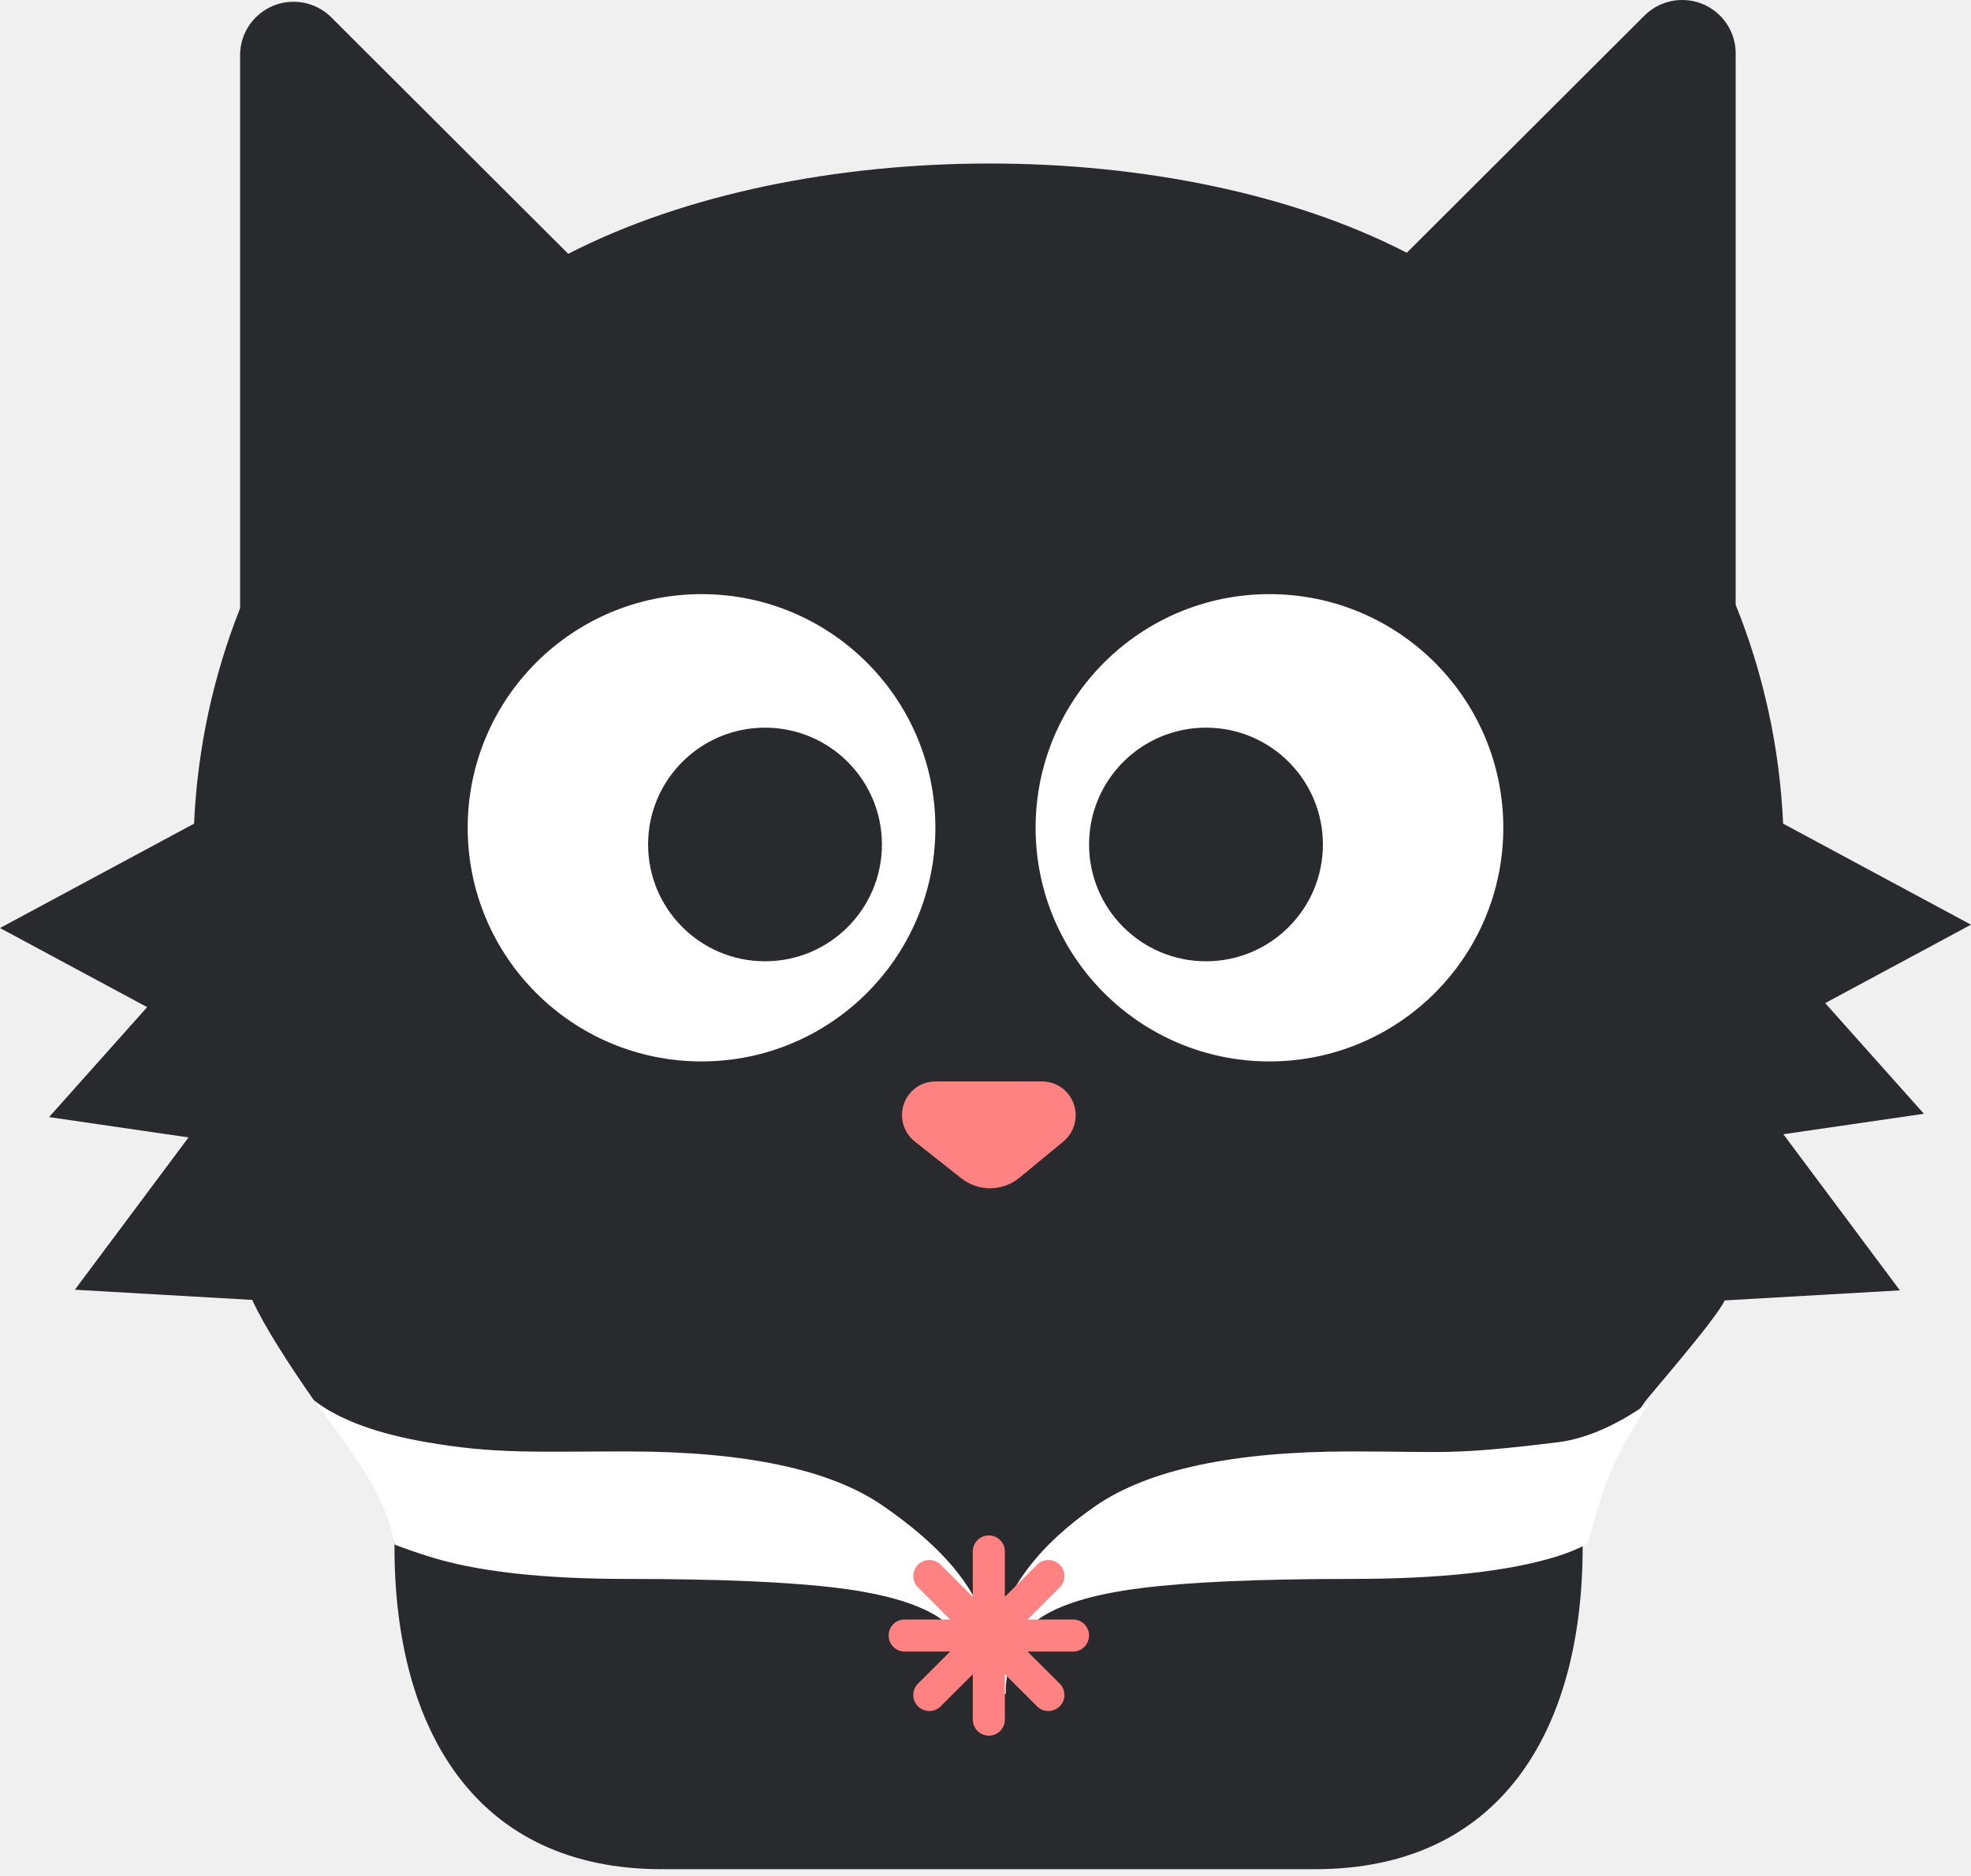
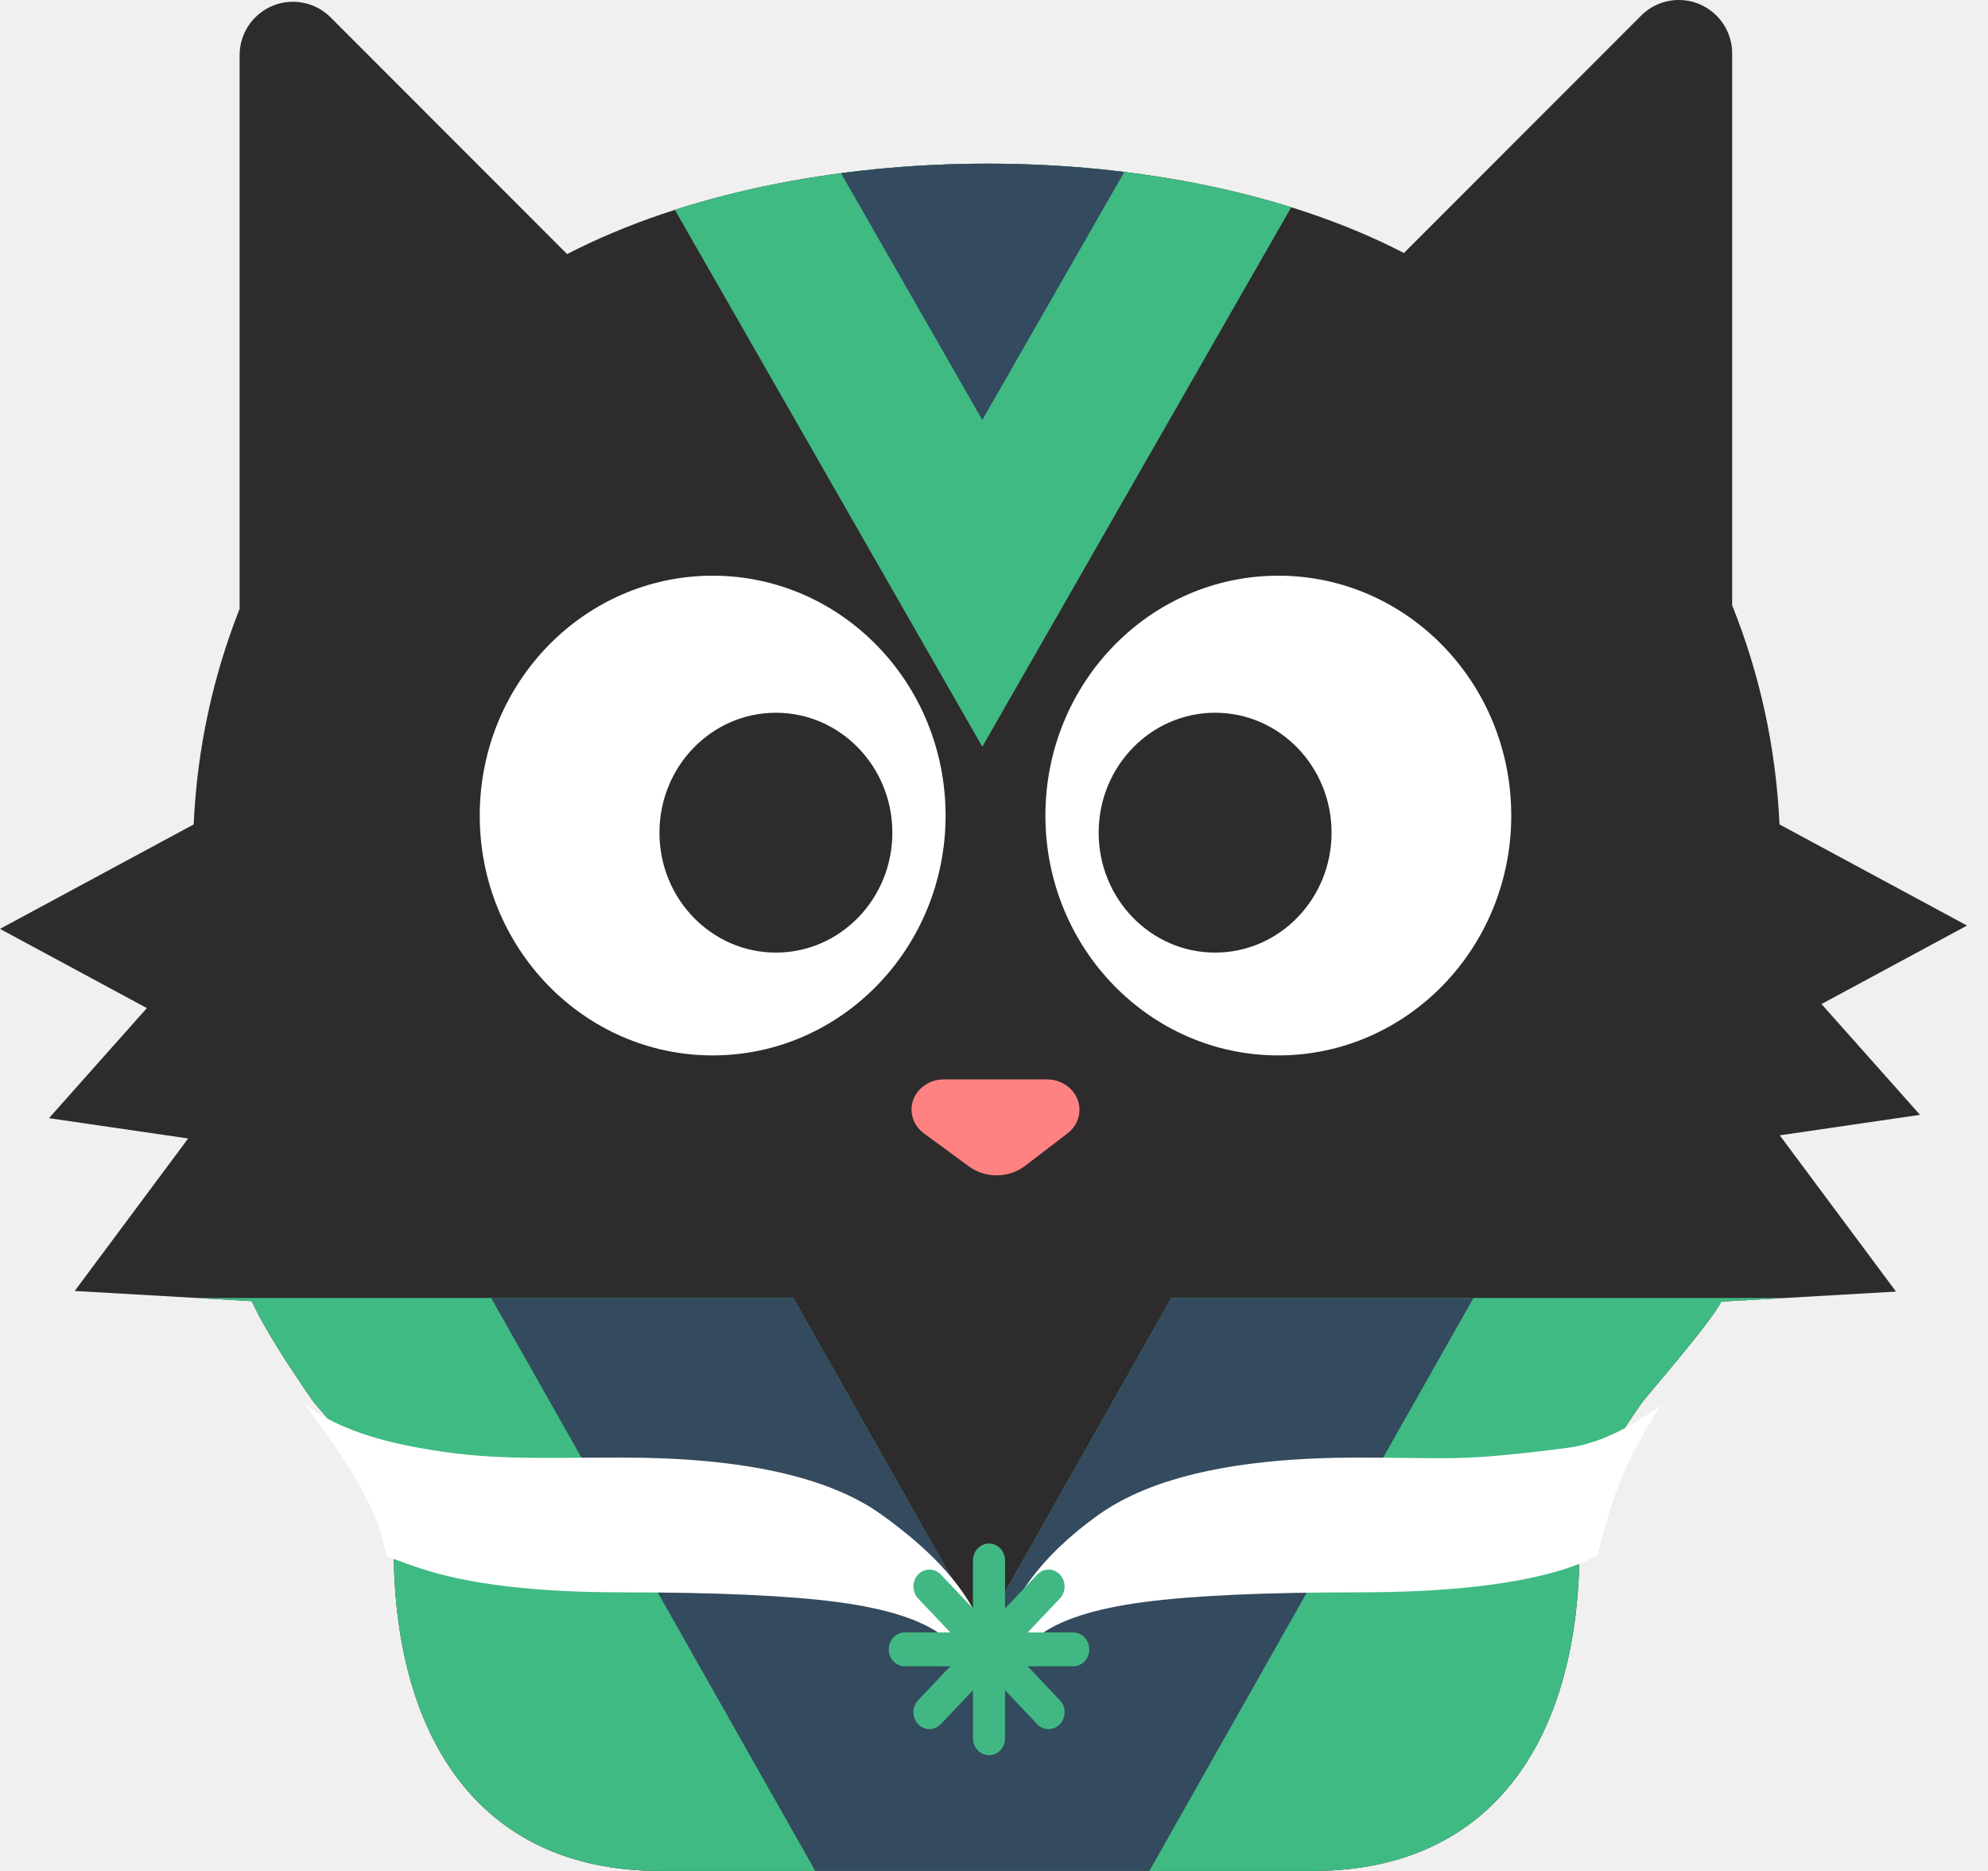
- <svg xmlns="http://www.w3.org/2000/svg" width="104" height="99" viewBox="0 0 104 99">
-   <g fill="none" fill-rule="evenodd">
-     <path fill="#292A2E" d="M104,48.801 L96.306,52.94 L101.515,58.781 L94.099,59.86 L100.247,68.1 L91.002,68.631 C90.536,69.659 86.769,73.938 86.769,74.021 C84.596,77.076 83.509,79.616 83.509,81.64 C83.509,91.373 79.139,98.648 69.402,98.648 L34.909,98.648 C25.172,98.648 20.815,91.373 20.815,81.64 C20.815,79.67 19.407,77.103 16.589,73.938 C15.279,72.06 13.943,70.003 13.311,68.605 L3.95,68.067 L9.948,60.028 L2.589,58.956 L7.764,53.153 L0,48.977 L10.24,43.469 C10.419,39.47 11.265,35.645 12.669,32.101 L12.669,2.914 C12.669,1.356 13.932,0.094 15.489,0.094 C16.237,0.094 16.954,0.39 17.483,0.918 L29.984,13.396 C42.314,7.05 62.06,7.05 74.229,13.341 L86.769,0.824 C87.298,0.297 88.015,0 88.762,0 C90.32,0 91.583,1.262 91.583,2.82 L91.583,31.917 C93.031,35.512 93.903,39.4 94.086,43.468 L104,48.801 Z" />
-     <g transform="translate(16.217 73.633)">
-       <path fill="#FFF" d="M6.301,2.482 C9.917,3.111 12.024,2.968 16.875,2.968 C23.091,2.968 27.576,3.915 30.33,5.809 C33.085,7.703 35.822,10.238 36.112,13.633 C36.595,10.238 38.808,7.766 41.587,5.847 C44.367,3.927 48.864,2.968 55.08,2.968 C60.134,2.968 60.272,3.183 65.996,2.482 C67.7,2.273 69.446,1.355 70.833,0.353 C68.908,3.328 68.415,4.636 67.558,7.837 C67.045,8.116 66.471,8.341 65.958,8.501 C63.406,9.299 59.78,9.697 55.08,9.697 C50.229,9.697 46.527,9.859 43.975,10.183 C41.423,10.507 39.604,11.068 38.517,11.866 C37.431,12.663 37.004,13.835 36.852,15.38 L36.852,15.754 L35.384,15.754 L35.384,15.38 C35.283,13.835 34.601,12.663 33.514,11.866 C32.428,11.068 30.608,10.507 28.056,10.183 C25.504,9.859 21.777,9.697 16.875,9.697 C12.378,9.697 8.878,9.299 6.377,8.501 C5.717,8.291 5.116,8.081 4.613,7.888 C4.233,5.933 3.405,4.265 0.324,0.252 C1.775,1.385 3.89,2.062 6.301,2.482 Z" />
-       <path fill="#FF8282" d="M35.113,10.642 L35.113,8.244 C35.113,7.777 35.492,7.399 35.959,7.399 C36.427,7.399 36.805,7.777 36.805,8.244 L36.805,10.642 L38.502,8.946 C38.832,8.616 39.368,8.616 39.699,8.946 C40.029,9.277 40.029,9.812 39.699,10.142 L38.002,11.838 L40.401,11.838 C40.869,11.838 41.247,12.216 41.247,12.683 C41.247,13.15 40.869,13.529 40.401,13.529 L38.002,13.529 L39.699,15.224 C40.029,15.555 40.029,16.09 39.699,16.42 C39.368,16.75 38.832,16.75 38.502,16.42 L36.805,14.725 L36.805,17.122 C36.805,17.589 36.427,17.968 35.959,17.968 C35.492,17.968 35.113,17.589 35.113,17.122 L35.113,14.725 L33.417,16.42 C33.086,16.75 32.55,16.75 32.22,16.42 C31.89,16.09 31.89,15.555 32.22,15.224 L33.917,13.529 L31.517,13.529 C31.05,13.529 30.671,13.15 30.671,12.683 C30.671,12.216 31.05,11.838 31.517,11.838 L33.917,11.838 L32.22,10.142 C31.89,9.812 31.89,9.277 32.22,8.946 C32.55,8.616 33.086,8.616 33.417,8.946 L35.113,10.642 Z" />
+ <svg xmlns="http://www.w3.org/2000/svg" width="100%" height="100%" viewBox="0 0 85 80" version="1.1" xml:space="preserve" style="fill-rule:evenodd;clip-rule:evenodd;stroke-linejoin:round;stroke-miterlimit:1.414;">
+   <g>
+     <g>
+       <path id="vue.js-frankfurt-diecut-a" d="M84.103,39.576l-8.018,-4.325c-0.148,-3.299 -0.853,-6.452 -2.024,-9.368l0,-23.596c0,-1.263 -1.021,-2.287 -2.281,-2.287c-0.604,0 -1.184,0.24 -1.612,0.669l-10.141,10.15c-9.84,-5.102 -25.809,-5.102 -35.78,0.045l-10.109,-10.119c-0.428,-0.428 -1.008,-0.669 -1.612,-0.669c-1.26,0 -2.281,1.024 -2.281,2.287l0,23.67c-1.135,2.874 -1.819,5.976 -1.964,9.219l-8.281,4.466l6.279,3.387l-4.185,4.707l5.951,0.868l-4.851,6.52l7.571,0.436c0.51,1.134 1.591,2.802 2.65,4.326c2.279,2.566 3.418,4.648 3.418,6.245c0,7.894 3.523,13.793 11.397,13.793l27.894,0c7.874,0 11.408,-5.899 11.408,-13.793c0,-1.641 0.879,-3.701 2.636,-6.178c0,-0.067 3.047,-3.538 3.423,-4.372l7.476,-0.43l-4.971,-6.682l5.997,-0.876l-4.212,-4.737l6.222,-3.356Z" style="fill:#2e2b2c;fill-rule:nonzero;" />
+       <clipPath id="_clip1">
+         <path id="vue.js-frankfurt-diecut-a1" d="M84.103,39.576l-8.018,-4.325c-0.148,-3.299 -0.853,-6.452 -2.024,-9.368l0,-23.596c0,-1.263 -1.021,-2.287 -2.281,-2.287c-0.604,0 -1.184,0.24 -1.612,0.669l-10.141,10.15c-9.84,-5.102 -25.809,-5.102 -35.78,0.045l-10.109,-10.119c-0.428,-0.428 -1.008,-0.669 -1.612,-0.669c-1.26,0 -2.281,1.024 -2.281,2.287l0,23.67c-1.135,2.874 -1.819,5.976 -1.964,9.219l-8.281,4.466l6.279,3.387l-4.185,4.707l5.951,0.868l-4.851,6.52l7.571,0.436c0.51,1.134 1.591,2.802 2.65,4.326c2.279,2.566 3.418,4.648 3.418,6.245c0,7.894 3.523,13.793 11.397,13.793l27.894,0c7.874,0 11.408,-5.899 11.408,-13.793c0,-1.641 0.879,-3.701 2.636,-6.178c0,-0.067 3.047,-3.538 3.423,-4.372l7.476,-0.43l-4.971,-6.682l5.997,-0.876l-4.212,-4.737l6.222,-3.356Z" clip-rule="nonzero" />
+       </clipPath>
+       <g clip-path="url(#_clip1)">
+         <g>
+           <path d="M46.619,-3l15.381,0l-20,34.931l-20,-34.931l15.381,0l4.619,8.067l4.619,-8.067Z" style="fill:#3fba83;fill-rule:nonzero;" />
+           <path d="M46.619,-3l7.381,0l-12,20.958l-12,-20.958l7.381,0l4.619,8.067l4.619,-8.067Z" style="fill:#344a5e;fill-rule:nonzero;" />
+         </g>
+         <g>
+           <path d="M50.083,55.5l26.917,0l-35,61.877l-35,-61.877l26.917,0l8.083,14.29l8.083,-14.29Z" style="fill:#3fba83;fill-rule:nonzero;" />
+           <path d="M50.083,55.5l12.917,0l-21,37.125l-21,-37.125l12.917,0l8.083,14.29l8.083,-14.29Z" style="fill:#344a5e;fill-rule:nonzero;" />
+         </g>
+       </g>
    </g>
-     <g transform="translate(24.678 31.356)">
-       <ellipse cx="12.339" cy="12.331" fill="#FFF" rx="12.339" ry="12.331" />
-       <ellipse cx="42.305" cy="12.331" fill="#FFF" rx="12.339" ry="12.331" />
-       <ellipse cx="15.688" cy="13.212" fill="#292A2E" rx="6.169" ry="6.165" />
-       <ellipse cx="38.956" cy="13.212" fill="#292A2E" rx="6.169" ry="6.165" />
-     </g>
-     <path fill="#FF8282" d="M49.349,57.075 L54.991,57.075 C55.968,57.075 56.759,57.874 56.759,58.86 C56.759,59.396 56.521,59.904 56.11,60.243 L53.799,62.15 C52.906,62.887 51.626,62.9 50.718,62.182 L48.266,60.243 C47.503,59.639 47.369,58.525 47.967,57.754 C48.3,57.325 48.809,57.075 49.349,57.075 Z" />
+     <path d="M17.916,61.909c2.975,0.538 4.708,0.416 8.699,0.416c5.113,0 8.802,0.811 11.068,2.433c2.265,1.622 4.517,3.792 4.756,6.699c0.397,-2.907 2.217,-5.024 4.504,-6.667c2.286,-1.643 5.986,-2.465 11.099,-2.465c4.157,0 4.271,0.185 8.979,-0.416c1.402,-0.179 2.838,-0.965 3.979,-1.823c-1.583,2.547 -1.989,3.667 -2.694,6.408c-0.422,0.239 -0.894,0.431 -1.316,0.569c-2.099,0.683 -5.082,1.024 -8.948,1.024c-3.991,0 -7.036,0.139 -9.135,0.416c-2.1,0.278 -3.596,0.758 -4.49,1.441c-0.637,0.486 -0.998,1.135 -1.198,1.947c-0.081,0.327 -1.456,0.39 -1.541,0.087c-0.239,-0.852 -0.717,-1.53 -1.376,-2.034c-0.894,-0.683 -2.391,-1.163 -4.49,-1.441c-2.099,-0.277 -5.165,-0.416 -9.197,-0.416c-3.7,0 -6.579,-0.341 -8.636,-1.024c-0.543,-0.18 -1.037,-0.36 -1.451,-0.526c-0.313,-1.673 -0.994,-3.102 -3.528,-6.537c1.194,0.97 2.933,1.55 4.916,1.909Z" style="fill:#fff;" />
+     <path d="M41.6,68.777l0,-2.053c0,-0.4 0.308,-0.724 0.686,-0.724c0.379,0 0.686,0.324 0.686,0.724l0,2.053l1.375,-1.452c0.268,-0.282 0.702,-0.282 0.97,0c0.268,0.283 0.268,0.741 0,1.024l-1.375,1.452l1.945,0c0.378,0 0.686,0.324 0.686,0.724c0,0.4 -0.308,0.724 -0.686,0.724l-1.945,0l1.375,1.452c0.268,0.282 0.268,0.741 0,1.023c-0.268,0.283 -0.702,0.283 -0.97,0l-1.375,-1.451l0,2.053c0,0.4 -0.307,0.724 -0.686,0.724c-0.378,0 -0.686,-0.324 -0.686,-0.724l0,-2.053l-1.375,1.451c-0.268,0.283 -0.702,0.283 -0.97,0c-0.267,-0.282 -0.267,-0.741 0,-1.023l1.376,-1.452l-1.945,0c-0.379,0 -0.686,-0.324 -0.686,-0.724c0,-0.4 0.307,-0.724 0.686,-0.724l1.945,0l-1.376,-1.452c-0.267,-0.283 -0.267,-0.741 0,-1.024c0.268,-0.282 0.702,-0.282 0.97,0l1.375,1.452Z" style="fill:#41b883;" />
+     <ellipse cx="30.471" cy="34.872" rx="9.959" ry="10.256" style="fill:#fff;" />
+     <ellipse cx="54.657" cy="34.872" rx="9.959" ry="10.256" style="fill:#fff;" />
+     <ellipse cx="33.175" cy="35.604" rx="4.979" ry="5.128" style="fill:#2e2b2c;" />
+     <ellipse cx="51.954" cy="35.604" rx="4.979" ry="5.128" style="fill:#2e2b2c;" />
+     <path d="M40.349,46.154l4.42,0c0.765,0 1.385,0.582 1.385,1.299c0,0.39 -0.187,0.76 -0.509,1.006l-1.81,1.388c-0.699,0.537 -1.702,0.547 -2.413,0.024l-1.92,-1.412c-0.598,-0.439 -0.703,-1.25 -0.235,-1.811c0.261,-0.312 0.66,-0.494 1.082,-0.494Z" style="fill:#ff8282;" />
  </g>
</svg>
